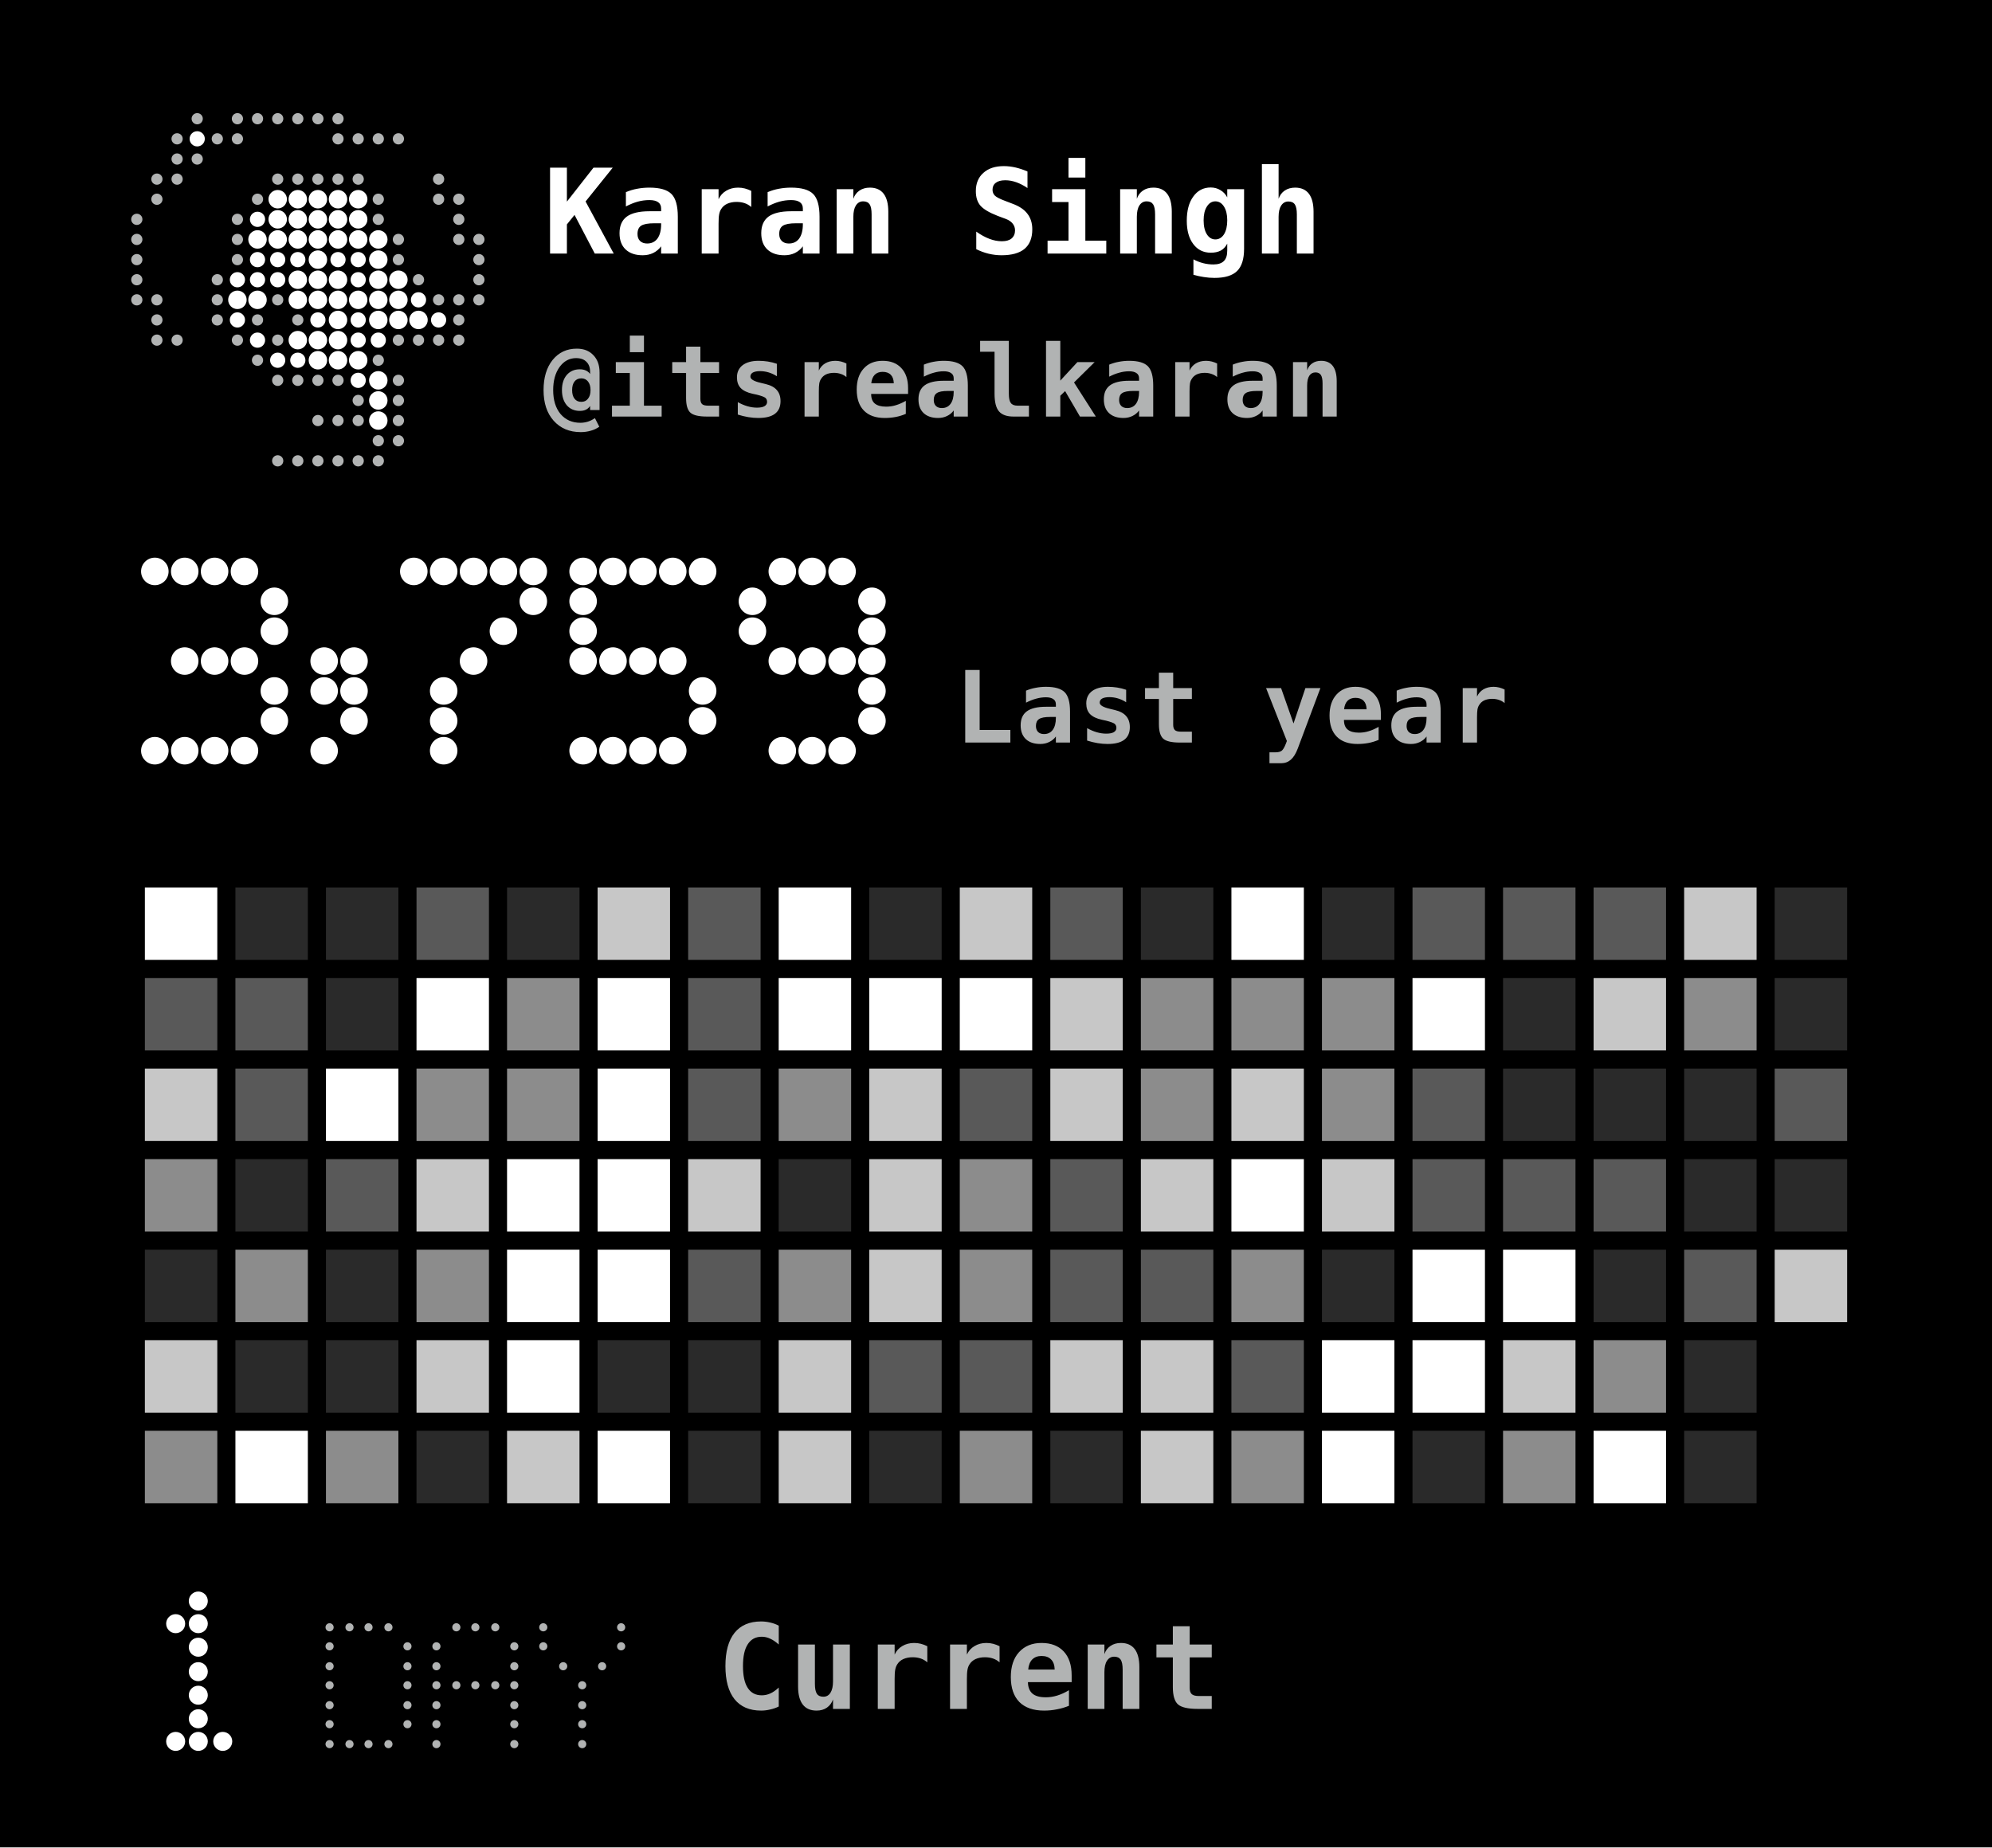
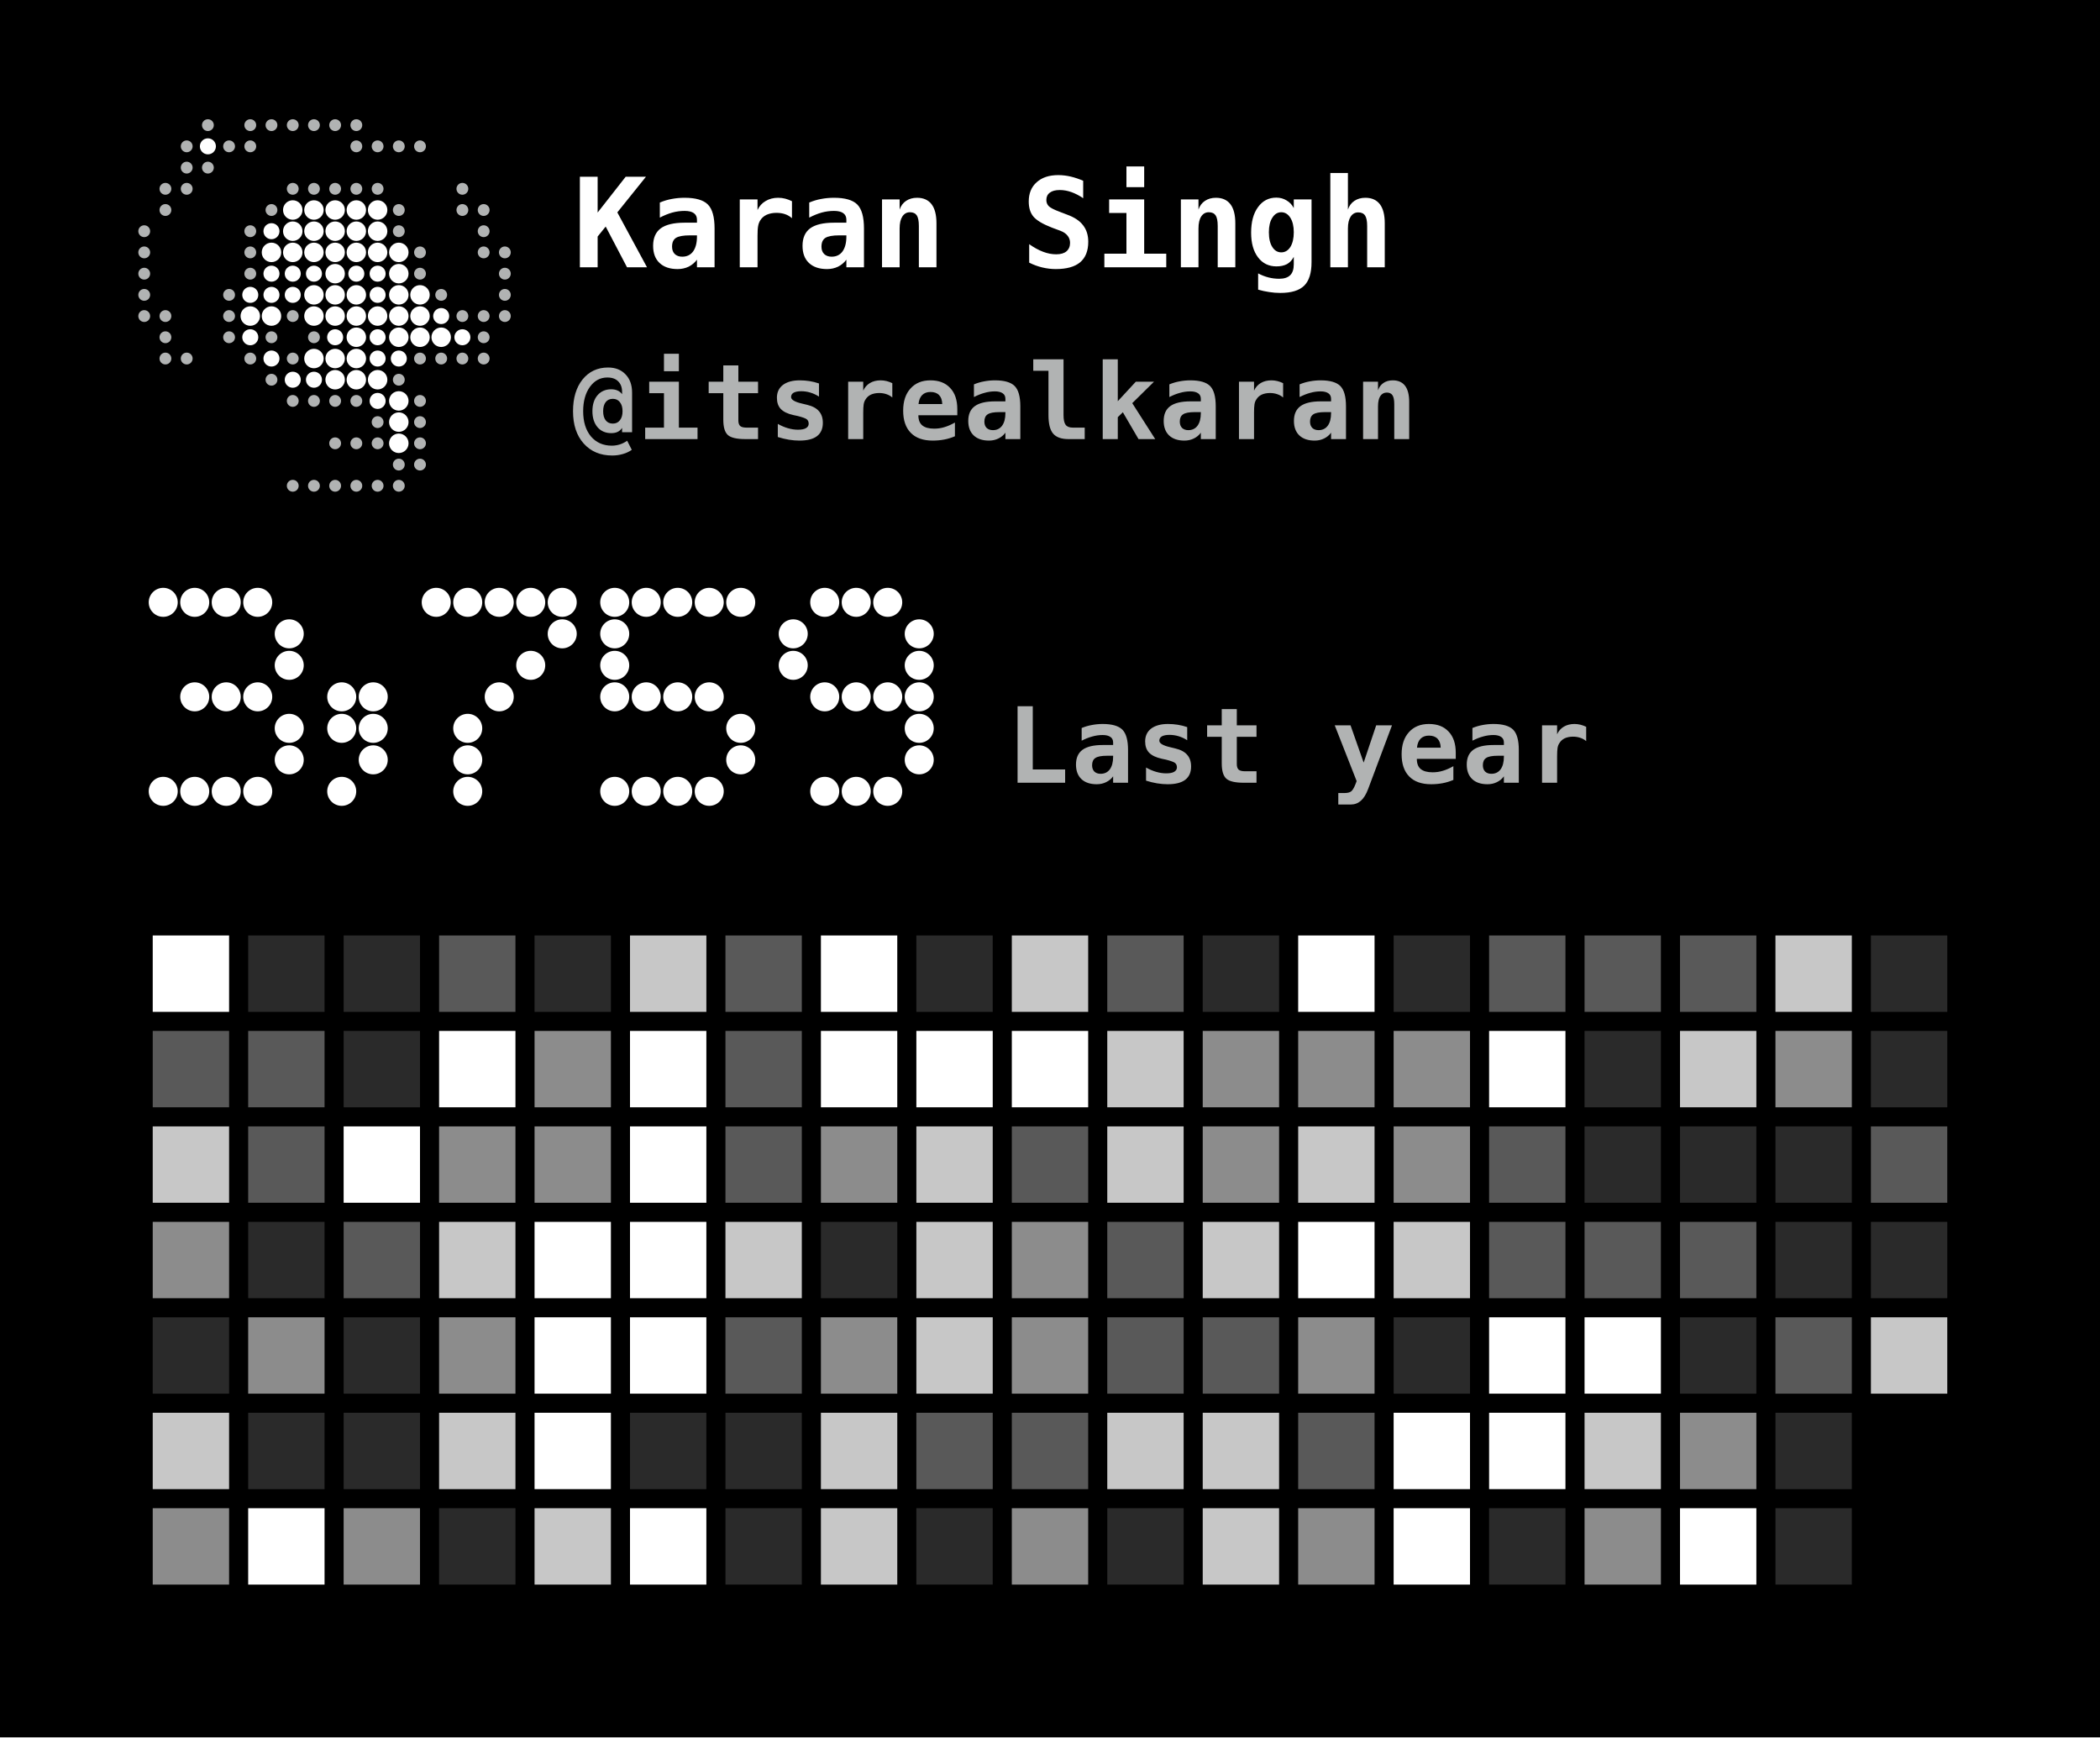
- <svg xmlns="http://www.w3.org/2000/svg" width="220" height="204" viewBox="0 0 220 204" role="img">
-   <rect width="220" height="204" fill="#000000" />
+ <svg xmlns="http://www.w3.org/2000/svg" width="220" height="182" viewBox="0 0 220 182" role="img">
+   <rect width="220" height="182" fill="#000000" />
  <rect x="14" y="14" width="0" height="0" fill="#FFFFFF" />
  <circle cx="21.78" cy="13.11" r="0.62" fill="#B1B3B3" />
  <circle cx="26.22" cy="13.11" r="0.62" fill="#B1B3B3" />
  <circle cx="28.44" cy="13.11" r="0.62" fill="#B1B3B3" />
  <circle cx="30.67" cy="13.11" r="0.62" fill="#B1B3B3" />
  <circle cx="32.89" cy="13.11" r="0.62" fill="#B1B3B3" />
  <circle cx="35.11" cy="13.11" r="0.62" fill="#B1B3B3" />
  <circle cx="37.33" cy="13.11" r="0.62" fill="#B1B3B3" />
  <circle cx="19.56" cy="15.33" r="0.62" fill="#B1B3B3" />
  <circle cx="21.78" cy="15.33" r="0.84" fill="#FFFFFF" />
  <circle cx="24.00" cy="15.33" r="0.62" fill="#B1B3B3" />
  <circle cx="26.22" cy="15.33" r="0.62" fill="#B1B3B3" />
  <circle cx="37.33" cy="15.33" r="0.62" fill="#B1B3B3" />
  <circle cx="39.56" cy="15.33" r="0.62" fill="#B1B3B3" />
  <circle cx="41.78" cy="15.33" r="0.62" fill="#B1B3B3" />
  <circle cx="44.00" cy="15.33" r="0.62" fill="#B1B3B3" />
  <circle cx="19.56" cy="17.56" r="0.62" fill="#B1B3B3" />
  <circle cx="21.78" cy="17.56" r="0.62" fill="#B1B3B3" />
  <circle cx="17.33" cy="19.78" r="0.62" fill="#B1B3B3" />
  <circle cx="19.56" cy="19.78" r="0.62" fill="#B1B3B3" />
  <circle cx="30.67" cy="19.78" r="0.62" fill="#B1B3B3" />
  <circle cx="32.89" cy="19.78" r="0.62" fill="#B1B3B3" />
  <circle cx="35.11" cy="19.78" r="0.62" fill="#B1B3B3" />
  <circle cx="37.33" cy="19.78" r="0.62" fill="#B1B3B3" />
  <circle cx="39.56" cy="19.78" r="0.62" fill="#B1B3B3" />
  <circle cx="48.44" cy="19.78" r="0.62" fill="#B1B3B3" />
  <circle cx="17.33" cy="22.00" r="0.62" fill="#B1B3B3" />
  <circle cx="28.44" cy="22.00" r="0.62" fill="#B1B3B3" />
  <circle cx="30.67" cy="22.00" r="1.02" fill="#FFFFFF" />
  <circle cx="32.89" cy="22.00" r="1.02" fill="#FFFFFF" />
  <circle cx="35.11" cy="22.00" r="1.02" fill="#FFFFFF" />
  <circle cx="37.33" cy="22.00" r="1.02" fill="#FFFFFF" />
  <circle cx="39.56" cy="22.00" r="1.02" fill="#FFFFFF" />
  <circle cx="41.78" cy="22.00" r="0.62" fill="#B1B3B3" />
  <circle cx="48.44" cy="22.00" r="0.62" fill="#B1B3B3" />
  <circle cx="50.67" cy="22.00" r="0.62" fill="#B1B3B3" />
  <circle cx="15.11" cy="24.22" r="0.62" fill="#B1B3B3" />
  <circle cx="26.22" cy="24.22" r="0.62" fill="#B1B3B3" />
  <circle cx="28.44" cy="24.22" r="0.84" fill="#FFFFFF" />
  <circle cx="30.67" cy="24.22" r="1.02" fill="#FFFFFF" />
  <circle cx="32.89" cy="24.22" r="1.02" fill="#FFFFFF" />
  <circle cx="35.11" cy="24.22" r="1.02" fill="#FFFFFF" />
  <circle cx="37.33" cy="24.22" r="1.02" fill="#FFFFFF" />
  <circle cx="39.56" cy="24.22" r="1.02" fill="#FFFFFF" />
  <circle cx="41.78" cy="24.22" r="0.62" fill="#B1B3B3" />
  <circle cx="50.67" cy="24.22" r="0.62" fill="#B1B3B3" />
  <circle cx="15.11" cy="26.44" r="0.62" fill="#B1B3B3" />
  <circle cx="26.22" cy="26.44" r="0.62" fill="#B1B3B3" />
  <circle cx="28.44" cy="26.44" r="1.02" fill="#FFFFFF" />
  <circle cx="30.67" cy="26.44" r="1.02" fill="#FFFFFF" />
  <circle cx="32.89" cy="26.44" r="1.02" fill="#FFFFFF" />
  <circle cx="35.11" cy="26.44" r="1.02" fill="#FFFFFF" />
  <circle cx="37.33" cy="26.44" r="1.02" fill="#FFFFFF" />
  <circle cx="39.56" cy="26.44" r="1.02" fill="#FFFFFF" />
  <circle cx="41.78" cy="26.44" r="1.02" fill="#FFFFFF" />
  <circle cx="44.00" cy="26.44" r="0.62" fill="#B1B3B3" />
  <circle cx="50.67" cy="26.44" r="0.62" fill="#B1B3B3" />
  <circle cx="52.89" cy="26.44" r="0.62" fill="#B1B3B3" />
  <circle cx="15.11" cy="28.67" r="0.62" fill="#B1B3B3" />
  <circle cx="26.22" cy="28.67" r="0.62" fill="#B1B3B3" />
  <circle cx="28.44" cy="28.67" r="0.84" fill="#FFFFFF" />
  <circle cx="30.67" cy="28.67" r="0.84" fill="#FFFFFF" />
  <circle cx="32.89" cy="28.67" r="0.84" fill="#FFFFFF" />
  <circle cx="35.11" cy="28.67" r="1.02" fill="#FFFFFF" />
  <circle cx="37.33" cy="28.67" r="0.84" fill="#FFFFFF" />
  <circle cx="39.56" cy="28.67" r="0.84" fill="#FFFFFF" />
  <circle cx="41.78" cy="28.67" r="1.02" fill="#FFFFFF" />
  <circle cx="44.00" cy="28.67" r="0.62" fill="#B1B3B3" />
  <circle cx="52.89" cy="28.67" r="0.62" fill="#B1B3B3" />
  <circle cx="15.11" cy="30.89" r="0.62" fill="#B1B3B3" />
  <circle cx="24.00" cy="30.89" r="0.62" fill="#B1B3B3" />
  <circle cx="26.22" cy="30.89" r="0.84" fill="#FFFFFF" />
  <circle cx="28.44" cy="30.89" r="0.84" fill="#FFFFFF" />
  <circle cx="30.67" cy="30.89" r="0.84" fill="#FFFFFF" />
  <circle cx="32.89" cy="30.89" r="1.02" fill="#FFFFFF" />
  <circle cx="35.11" cy="30.89" r="1.02" fill="#FFFFFF" />
  <circle cx="37.33" cy="30.89" r="1.02" fill="#FFFFFF" />
  <circle cx="39.56" cy="30.89" r="0.84" fill="#FFFFFF" />
  <circle cx="41.78" cy="30.89" r="1.02" fill="#FFFFFF" />
  <circle cx="44.00" cy="30.89" r="1.02" fill="#FFFFFF" />
  <circle cx="46.22" cy="30.89" r="0.62" fill="#B1B3B3" />
  <circle cx="52.89" cy="30.89" r="0.62" fill="#B1B3B3" />
  <circle cx="15.11" cy="33.11" r="0.62" fill="#B1B3B3" />
  <circle cx="17.33" cy="33.11" r="0.62" fill="#B1B3B3" />
  <circle cx="24.00" cy="33.11" r="0.62" fill="#B1B3B3" />
  <circle cx="26.22" cy="33.11" r="1.02" fill="#FFFFFF" />
  <circle cx="28.44" cy="33.11" r="1.02" fill="#FFFFFF" />
  <circle cx="30.67" cy="33.11" r="0.62" fill="#B1B3B3" />
  <circle cx="32.89" cy="33.11" r="1.02" fill="#FFFFFF" />
  <circle cx="35.11" cy="33.11" r="1.02" fill="#FFFFFF" />
  <circle cx="37.33" cy="33.11" r="1.02" fill="#FFFFFF" />
  <circle cx="39.56" cy="33.11" r="1.02" fill="#FFFFFF" />
  <circle cx="41.78" cy="33.11" r="1.02" fill="#FFFFFF" />
  <circle cx="44.00" cy="33.11" r="1.02" fill="#FFFFFF" />
  <circle cx="46.22" cy="33.11" r="0.84" fill="#FFFFFF" />
  <circle cx="48.44" cy="33.11" r="0.62" fill="#B1B3B3" />
  <circle cx="50.67" cy="33.11" r="0.62" fill="#B1B3B3" />
  <circle cx="52.89" cy="33.11" r="0.62" fill="#B1B3B3" />
  <circle cx="17.33" cy="35.33" r="0.62" fill="#B1B3B3" />
  <circle cx="24.00" cy="35.33" r="0.62" fill="#B1B3B3" />
  <circle cx="26.22" cy="35.33" r="0.84" fill="#FFFFFF" />
  <circle cx="28.44" cy="35.33" r="0.62" fill="#B1B3B3" />
  <circle cx="32.89" cy="35.33" r="0.62" fill="#B1B3B3" />
  <circle cx="35.11" cy="35.33" r="0.84" fill="#FFFFFF" />
  <circle cx="37.33" cy="35.33" r="1.02" fill="#FFFFFF" />
  <circle cx="39.56" cy="35.33" r="0.84" fill="#FFFFFF" />
  <circle cx="41.78" cy="35.33" r="1.02" fill="#FFFFFF" />
  <circle cx="44.00" cy="35.33" r="1.02" fill="#FFFFFF" />
  <circle cx="46.22" cy="35.33" r="1.02" fill="#FFFFFF" />
  <circle cx="48.44" cy="35.33" r="0.84" fill="#FFFFFF" />
  <circle cx="50.67" cy="35.33" r="0.62" fill="#B1B3B3" />
  <circle cx="17.33" cy="37.56" r="0.62" fill="#B1B3B3" />
  <circle cx="19.56" cy="37.56" r="0.62" fill="#B1B3B3" />
  <circle cx="26.22" cy="37.56" r="0.62" fill="#B1B3B3" />
  <circle cx="28.44" cy="37.56" r="0.84" fill="#FFFFFF" />
  <circle cx="30.67" cy="37.56" r="0.62" fill="#B1B3B3" />
  <circle cx="32.89" cy="37.56" r="1.02" fill="#FFFFFF" />
  <circle cx="35.11" cy="37.56" r="1.02" fill="#FFFFFF" />
  <circle cx="37.33" cy="37.56" r="1.02" fill="#FFFFFF" />
  <circle cx="39.56" cy="37.56" r="0.84" fill="#FFFFFF" />
  <circle cx="41.78" cy="37.56" r="0.84" fill="#FFFFFF" />
  <circle cx="44.00" cy="37.56" r="0.62" fill="#B1B3B3" />
  <circle cx="46.22" cy="37.56" r="0.62" fill="#B1B3B3" />
  <circle cx="48.44" cy="37.56" r="0.62" fill="#B1B3B3" />
  <circle cx="50.67" cy="37.56" r="0.62" fill="#B1B3B3" />
  <circle cx="28.44" cy="39.78" r="0.62" fill="#B1B3B3" />
  <circle cx="30.67" cy="39.78" r="0.84" fill="#FFFFFF" />
  <circle cx="32.89" cy="39.78" r="0.84" fill="#FFFFFF" />
  <circle cx="35.11" cy="39.78" r="1.02" fill="#FFFFFF" />
  <circle cx="37.33" cy="39.78" r="1.02" fill="#FFFFFF" />
  <circle cx="39.56" cy="39.78" r="1.02" fill="#FFFFFF" />
  <circle cx="41.78" cy="39.78" r="0.62" fill="#B1B3B3" />
  <circle cx="30.67" cy="42.00" r="0.62" fill="#B1B3B3" />
  <circle cx="32.89" cy="42.00" r="0.62" fill="#B1B3B3" />
  <circle cx="35.11" cy="42.00" r="0.62" fill="#B1B3B3" />
  <circle cx="37.33" cy="42.00" r="0.62" fill="#B1B3B3" />
  <circle cx="39.56" cy="42.00" r="0.84" fill="#FFFFFF" />
  <circle cx="41.78" cy="42.00" r="1.02" fill="#FFFFFF" />
  <circle cx="44.00" cy="42.00" r="0.62" fill="#B1B3B3" />
  <circle cx="39.56" cy="44.22" r="0.62" fill="#B1B3B3" />
  <circle cx="41.78" cy="44.22" r="1.02" fill="#FFFFFF" />
  <circle cx="44.00" cy="44.22" r="0.62" fill="#B1B3B3" />
  <circle cx="35.11" cy="46.44" r="0.62" fill="#B1B3B3" />
  <circle cx="37.33" cy="46.44" r="0.62" fill="#B1B3B3" />
  <circle cx="39.56" cy="46.44" r="0.62" fill="#B1B3B3" />
  <circle cx="41.78" cy="46.44" r="1.02" fill="#FFFFFF" />
  <circle cx="44.00" cy="46.44" r="0.62" fill="#B1B3B3" />
  <circle cx="41.78" cy="48.67" r="0.62" fill="#B1B3B3" />
  <circle cx="44.00" cy="48.67" r="0.62" fill="#B1B3B3" />
  <circle cx="30.67" cy="50.89" r="0.62" fill="#B1B3B3" />
  <circle cx="32.89" cy="50.89" r="0.62" fill="#B1B3B3" />
  <circle cx="35.11" cy="50.89" r="0.62" fill="#B1B3B3" />
  <circle cx="37.33" cy="50.89" r="0.62" fill="#B1B3B3" />
  <circle cx="39.56" cy="50.89" r="0.62" fill="#B1B3B3" />
  <circle cx="41.78" cy="50.89" r="0.62" fill="#B1B3B3" />
  <text x="60" y="28" fill="#FFFFFF" text-anchor="start" font-family="ui-monospace, Geist Mono, monospace" font-weight="700" font-size="13" letter-spacing="0" dominant-baseline="auto">Karan Singh</text>
  <text x="60" y="46" fill="#B1B3B3" text-anchor="start" font-family="ui-monospace, Geist Mono, monospace" font-weight="700" font-size="11" letter-spacing="0.2" dominant-baseline="auto">@itsrealkaran</text>
  <circle cx="17.1" cy="63.1" r="1.52" fill="#FFFFFF" />
  <circle cx="20.4" cy="63.1" r="1.52" fill="#FFFFFF" />
  <circle cx="23.7" cy="63.1" r="1.52" fill="#FFFFFF" />
  <circle cx="27.0" cy="63.1" r="1.52" fill="#FFFFFF" />
  <circle cx="30.3" cy="66.4" r="1.52" fill="#FFFFFF" />
  <circle cx="30.3" cy="69.7" r="1.52" fill="#FFFFFF" />
  <circle cx="20.4" cy="73.0" r="1.52" fill="#FFFFFF" />
  <circle cx="23.7" cy="73.0" r="1.52" fill="#FFFFFF" />
  <circle cx="27.0" cy="73.0" r="1.52" fill="#FFFFFF" />
  <circle cx="30.3" cy="76.3" r="1.52" fill="#FFFFFF" />
  <circle cx="30.3" cy="79.6" r="1.52" fill="#FFFFFF" />
  <circle cx="17.1" cy="82.9" r="1.52" fill="#FFFFFF" />
  <circle cx="20.4" cy="82.9" r="1.52" fill="#FFFFFF" />
  <circle cx="23.7" cy="82.9" r="1.52" fill="#FFFFFF" />
  <circle cx="27.0" cy="82.9" r="1.52" fill="#FFFFFF" />
  <circle cx="35.8" cy="73.0" r="1.52" fill="#FFFFFF" />
  <circle cx="39.1" cy="73.0" r="1.52" fill="#FFFFFF" />
  <circle cx="35.8" cy="76.3" r="1.52" fill="#FFFFFF" />
  <circle cx="39.1" cy="76.3" r="1.52" fill="#FFFFFF" />
  <circle cx="39.1" cy="79.6" r="1.52" fill="#FFFFFF" />
  <circle cx="35.8" cy="82.9" r="1.52" fill="#FFFFFF" />
  <circle cx="45.7" cy="63.1" r="1.52" fill="#FFFFFF" />
  <circle cx="49.0" cy="63.1" r="1.52" fill="#FFFFFF" />
  <circle cx="52.3" cy="63.1" r="1.52" fill="#FFFFFF" />
  <circle cx="55.6" cy="63.1" r="1.52" fill="#FFFFFF" />
  <circle cx="58.9" cy="63.1" r="1.52" fill="#FFFFFF" />
  <circle cx="58.9" cy="66.4" r="1.52" fill="#FFFFFF" />
  <circle cx="55.6" cy="69.7" r="1.52" fill="#FFFFFF" />
  <circle cx="52.3" cy="73.0" r="1.52" fill="#FFFFFF" />
  <circle cx="49.0" cy="76.3" r="1.52" fill="#FFFFFF" />
  <circle cx="49.0" cy="79.6" r="1.52" fill="#FFFFFF" />
  <circle cx="49.0" cy="82.9" r="1.52" fill="#FFFFFF" />
  <circle cx="64.4" cy="63.1" r="1.52" fill="#FFFFFF" />
  <circle cx="67.7" cy="63.1" r="1.52" fill="#FFFFFF" />
  <circle cx="71.0" cy="63.1" r="1.52" fill="#FFFFFF" />
  <circle cx="74.3" cy="63.1" r="1.52" fill="#FFFFFF" />
  <circle cx="77.6" cy="63.1" r="1.52" fill="#FFFFFF" />
  <circle cx="64.4" cy="66.4" r="1.52" fill="#FFFFFF" />
  <circle cx="64.4" cy="69.7" r="1.52" fill="#FFFFFF" />
  <circle cx="64.4" cy="73.0" r="1.52" fill="#FFFFFF" />
  <circle cx="67.7" cy="73.0" r="1.52" fill="#FFFFFF" />
  <circle cx="71.0" cy="73.0" r="1.52" fill="#FFFFFF" />
  <circle cx="74.3" cy="73.0" r="1.52" fill="#FFFFFF" />
  <circle cx="77.6" cy="76.3" r="1.52" fill="#FFFFFF" />
  <circle cx="77.6" cy="79.6" r="1.52" fill="#FFFFFF" />
  <circle cx="64.4" cy="82.9" r="1.52" fill="#FFFFFF" />
  <circle cx="67.7" cy="82.9" r="1.52" fill="#FFFFFF" />
  <circle cx="71.0" cy="82.9" r="1.52" fill="#FFFFFF" />
  <circle cx="74.3" cy="82.9" r="1.52" fill="#FFFFFF" />
  <circle cx="86.4" cy="63.1" r="1.52" fill="#FFFFFF" />
  <circle cx="89.7" cy="63.1" r="1.52" fill="#FFFFFF" />
  <circle cx="93.0" cy="63.1" r="1.52" fill="#FFFFFF" />
  <circle cx="83.1" cy="66.4" r="1.52" fill="#FFFFFF" />
  <circle cx="96.3" cy="66.4" r="1.52" fill="#FFFFFF" />
  <circle cx="83.1" cy="69.7" r="1.52" fill="#FFFFFF" />
  <circle cx="96.3" cy="69.7" r="1.52" fill="#FFFFFF" />
  <circle cx="86.4" cy="73.0" r="1.52" fill="#FFFFFF" />
  <circle cx="89.7" cy="73.0" r="1.52" fill="#FFFFFF" />
  <circle cx="93.0" cy="73.0" r="1.52" fill="#FFFFFF" />
  <circle cx="96.3" cy="73.0" r="1.52" fill="#FFFFFF" />
  <circle cx="96.3" cy="76.3" r="1.52" fill="#FFFFFF" />
  <circle cx="96.3" cy="79.6" r="1.52" fill="#FFFFFF" />
  <circle cx="86.4" cy="82.9" r="1.52" fill="#FFFFFF" />
  <circle cx="89.7" cy="82.9" r="1.52" fill="#FFFFFF" />
  <circle cx="93.0" cy="82.9" r="1.52" fill="#FFFFFF" />
  <text x="105.4" y="82.0" fill="#B1B3B3" text-anchor="start" font-family="ui-monospace, Geist Mono, monospace" font-weight="700" font-size="11" letter-spacing="0.2" dominant-baseline="auto">Last year</text>
  <rect x="16" y="98" width="8" height="8" fill="#FFFFFF" />
  <rect x="16" y="108" width="8" height="8" fill="#FFFFFF" opacity="0.35" />
  <rect x="16" y="118" width="8" height="8" fill="#FFFFFF" opacity="0.78" />
  <rect x="16" y="128" width="8" height="8" fill="#FFFFFF" opacity="0.55" />
  <rect x="16" y="138" width="8" height="8" fill="#2A2A2A" />
  <rect x="16" y="148" width="8" height="8" fill="#FFFFFF" opacity="0.78" />
  <rect x="16" y="158" width="8" height="8" fill="#FFFFFF" opacity="0.55" />
  <rect x="26" y="98" width="8" height="8" fill="#2A2A2A" />
  <rect x="26" y="108" width="8" height="8" fill="#FFFFFF" opacity="0.35" />
  <rect x="26" y="118" width="8" height="8" fill="#FFFFFF" opacity="0.35" />
  <rect x="26" y="128" width="8" height="8" fill="#2A2A2A" />
  <rect x="26" y="138" width="8" height="8" fill="#FFFFFF" opacity="0.55" />
  <rect x="26" y="148" width="8" height="8" fill="#2A2A2A" />
  <rect x="26" y="158" width="8" height="8" fill="#FFFFFF" />
  <rect x="36" y="98" width="8" height="8" fill="#2A2A2A" />
  <rect x="36" y="108" width="8" height="8" fill="#2A2A2A" />
  <rect x="36" y="118" width="8" height="8" fill="#FFFFFF" />
  <rect x="36" y="128" width="8" height="8" fill="#FFFFFF" opacity="0.35" />
  <rect x="36" y="138" width="8" height="8" fill="#2A2A2A" />
  <rect x="36" y="148" width="8" height="8" fill="#2A2A2A" />
  <rect x="36" y="158" width="8" height="8" fill="#FFFFFF" opacity="0.55" />
  <rect x="46" y="98" width="8" height="8" fill="#FFFFFF" opacity="0.35" />
  <rect x="46" y="108" width="8" height="8" fill="#FFFFFF" />
  <rect x="46" y="118" width="8" height="8" fill="#FFFFFF" opacity="0.55" />
  <rect x="46" y="128" width="8" height="8" fill="#FFFFFF" opacity="0.78" />
  <rect x="46" y="138" width="8" height="8" fill="#FFFFFF" opacity="0.55" />
  <rect x="46" y="148" width="8" height="8" fill="#FFFFFF" opacity="0.78" />
  <rect x="46" y="158" width="8" height="8" fill="#2A2A2A" />
  <rect x="56" y="98" width="8" height="8" fill="#2A2A2A" />
  <rect x="56" y="108" width="8" height="8" fill="#FFFFFF" opacity="0.55" />
  <rect x="56" y="118" width="8" height="8" fill="#FFFFFF" opacity="0.55" />
  <rect x="56" y="128" width="8" height="8" fill="#FFFFFF" />
  <rect x="56" y="138" width="8" height="8" fill="#FFFFFF" />
  <rect x="56" y="148" width="8" height="8" fill="#FFFFFF" />
  <rect x="56" y="158" width="8" height="8" fill="#FFFFFF" opacity="0.78" />
  <rect x="66" y="98" width="8" height="8" fill="#FFFFFF" opacity="0.78" />
  <rect x="66" y="108" width="8" height="8" fill="#FFFFFF" />
  <rect x="66" y="118" width="8" height="8" fill="#FFFFFF" />
  <rect x="66" y="128" width="8" height="8" fill="#FFFFFF" />
  <rect x="66" y="138" width="8" height="8" fill="#FFFFFF" />
  <rect x="66" y="148" width="8" height="8" fill="#2A2A2A" />
  <rect x="66" y="158" width="8" height="8" fill="#FFFFFF" />
  <rect x="76" y="98" width="8" height="8" fill="#FFFFFF" opacity="0.35" />
  <rect x="76" y="108" width="8" height="8" fill="#FFFFFF" opacity="0.35" />
  <rect x="76" y="118" width="8" height="8" fill="#FFFFFF" opacity="0.35" />
  <rect x="76" y="128" width="8" height="8" fill="#FFFFFF" opacity="0.78" />
  <rect x="76" y="138" width="8" height="8" fill="#FFFFFF" opacity="0.35" />
  <rect x="76" y="148" width="8" height="8" fill="#2A2A2A" />
  <rect x="76" y="158" width="8" height="8" fill="#2A2A2A" />
  <rect x="86" y="98" width="8" height="8" fill="#FFFFFF" />
  <rect x="86" y="108" width="8" height="8" fill="#FFFFFF" />
  <rect x="86" y="118" width="8" height="8" fill="#FFFFFF" opacity="0.55" />
  <rect x="86" y="128" width="8" height="8" fill="#2A2A2A" />
  <rect x="86" y="138" width="8" height="8" fill="#FFFFFF" opacity="0.55" />
  <rect x="86" y="148" width="8" height="8" fill="#FFFFFF" opacity="0.78" />
  <rect x="86" y="158" width="8" height="8" fill="#FFFFFF" opacity="0.78" />
  <rect x="96" y="98" width="8" height="8" fill="#2A2A2A" />
  <rect x="96" y="108" width="8" height="8" fill="#FFFFFF" />
  <rect x="96" y="118" width="8" height="8" fill="#FFFFFF" opacity="0.78" />
  <rect x="96" y="128" width="8" height="8" fill="#FFFFFF" opacity="0.78" />
  <rect x="96" y="138" width="8" height="8" fill="#FFFFFF" opacity="0.78" />
  <rect x="96" y="148" width="8" height="8" fill="#FFFFFF" opacity="0.35" />
  <rect x="96" y="158" width="8" height="8" fill="#2A2A2A" />
  <rect x="106" y="98" width="8" height="8" fill="#FFFFFF" opacity="0.78" />
  <rect x="106" y="108" width="8" height="8" fill="#FFFFFF" />
  <rect x="106" y="118" width="8" height="8" fill="#FFFFFF" opacity="0.35" />
  <rect x="106" y="128" width="8" height="8" fill="#FFFFFF" opacity="0.55" />
  <rect x="106" y="138" width="8" height="8" fill="#FFFFFF" opacity="0.55" />
  <rect x="106" y="148" width="8" height="8" fill="#FFFFFF" opacity="0.35" />
  <rect x="106" y="158" width="8" height="8" fill="#FFFFFF" opacity="0.55" />
  <rect x="116" y="98" width="8" height="8" fill="#FFFFFF" opacity="0.35" />
  <rect x="116" y="108" width="8" height="8" fill="#FFFFFF" opacity="0.78" />
  <rect x="116" y="118" width="8" height="8" fill="#FFFFFF" opacity="0.78" />
  <rect x="116" y="128" width="8" height="8" fill="#FFFFFF" opacity="0.35" />
  <rect x="116" y="138" width="8" height="8" fill="#FFFFFF" opacity="0.35" />
  <rect x="116" y="148" width="8" height="8" fill="#FFFFFF" opacity="0.78" />
  <rect x="116" y="158" width="8" height="8" fill="#2A2A2A" />
  <rect x="126" y="98" width="8" height="8" fill="#2A2A2A" />
  <rect x="126" y="108" width="8" height="8" fill="#FFFFFF" opacity="0.55" />
  <rect x="126" y="118" width="8" height="8" fill="#FFFFFF" opacity="0.55" />
  <rect x="126" y="128" width="8" height="8" fill="#FFFFFF" opacity="0.78" />
  <rect x="126" y="138" width="8" height="8" fill="#FFFFFF" opacity="0.35" />
  <rect x="126" y="148" width="8" height="8" fill="#FFFFFF" opacity="0.78" />
  <rect x="126" y="158" width="8" height="8" fill="#FFFFFF" opacity="0.78" />
  <rect x="136" y="98" width="8" height="8" fill="#FFFFFF" />
  <rect x="136" y="108" width="8" height="8" fill="#FFFFFF" opacity="0.55" />
  <rect x="136" y="118" width="8" height="8" fill="#FFFFFF" opacity="0.78" />
  <rect x="136" y="128" width="8" height="8" fill="#FFFFFF" />
  <rect x="136" y="138" width="8" height="8" fill="#FFFFFF" opacity="0.55" />
  <rect x="136" y="148" width="8" height="8" fill="#FFFFFF" opacity="0.35" />
  <rect x="136" y="158" width="8" height="8" fill="#FFFFFF" opacity="0.55" />
  <rect x="146" y="98" width="8" height="8" fill="#2A2A2A" />
  <rect x="146" y="108" width="8" height="8" fill="#FFFFFF" opacity="0.55" />
  <rect x="146" y="118" width="8" height="8" fill="#FFFFFF" opacity="0.55" />
  <rect x="146" y="128" width="8" height="8" fill="#FFFFFF" opacity="0.78" />
  <rect x="146" y="138" width="8" height="8" fill="#2A2A2A" />
  <rect x="146" y="148" width="8" height="8" fill="#FFFFFF" />
  <rect x="146" y="158" width="8" height="8" fill="#FFFFFF" />
  <rect x="156" y="98" width="8" height="8" fill="#FFFFFF" opacity="0.35" />
  <rect x="156" y="108" width="8" height="8" fill="#FFFFFF" />
  <rect x="156" y="118" width="8" height="8" fill="#FFFFFF" opacity="0.35" />
  <rect x="156" y="128" width="8" height="8" fill="#FFFFFF" opacity="0.35" />
  <rect x="156" y="138" width="8" height="8" fill="#FFFFFF" />
  <rect x="156" y="148" width="8" height="8" fill="#FFFFFF" />
  <rect x="156" y="158" width="8" height="8" fill="#2A2A2A" />
  <rect x="166" y="98" width="8" height="8" fill="#FFFFFF" opacity="0.35" />
  <rect x="166" y="108" width="8" height="8" fill="#2A2A2A" />
  <rect x="166" y="118" width="8" height="8" fill="#2A2A2A" />
  <rect x="166" y="128" width="8" height="8" fill="#FFFFFF" opacity="0.35" />
  <rect x="166" y="138" width="8" height="8" fill="#FFFFFF" />
  <rect x="166" y="148" width="8" height="8" fill="#FFFFFF" opacity="0.78" />
  <rect x="166" y="158" width="8" height="8" fill="#FFFFFF" opacity="0.55" />
  <rect x="176" y="98" width="8" height="8" fill="#FFFFFF" opacity="0.35" />
  <rect x="176" y="108" width="8" height="8" fill="#FFFFFF" opacity="0.78" />
  <rect x="176" y="118" width="8" height="8" fill="#2A2A2A" />
  <rect x="176" y="128" width="8" height="8" fill="#FFFFFF" opacity="0.35" />
  <rect x="176" y="138" width="8" height="8" fill="#2A2A2A" />
  <rect x="176" y="148" width="8" height="8" fill="#FFFFFF" opacity="0.55" />
  <rect x="176" y="158" width="8" height="8" fill="#FFFFFF" />
  <rect x="186" y="98" width="8" height="8" fill="#FFFFFF" opacity="0.78" />
  <rect x="186" y="108" width="8" height="8" fill="#FFFFFF" opacity="0.55" />
  <rect x="186" y="118" width="8" height="8" fill="#2A2A2A" />
  <rect x="186" y="128" width="8" height="8" fill="#2A2A2A" />
  <rect x="186" y="138" width="8" height="8" fill="#FFFFFF" opacity="0.35" />
  <rect x="186" y="148" width="8" height="8" fill="#2A2A2A" />
  <rect x="186" y="158" width="8" height="8" fill="#2A2A2A" />
  <rect x="196" y="98" width="8" height="8" fill="#2A2A2A" />
  <rect x="196" y="108" width="8" height="8" fill="#2A2A2A" />
  <rect x="196" y="118" width="8" height="8" fill="#FFFFFF" opacity="0.35" />
  <rect x="196" y="128" width="8" height="8" fill="#2A2A2A" />
  <rect x="196" y="138" width="8" height="8" fill="#FFFFFF" opacity="0.78" />
-   <circle cx="21.9" cy="176.8" r="1.05" fill="#FFFFFF" />
-   <circle cx="19.4" cy="179.3" r="1.05" fill="#FFFFFF" />
-   <circle cx="21.9" cy="179.3" r="1.05" fill="#FFFFFF" />
-   <circle cx="21.9" cy="181.9" r="1.05" fill="#FFFFFF" />
-   <circle cx="21.9" cy="184.6" r="1.05" fill="#FFFFFF" />
-   <circle cx="21.9" cy="187.2" r="1.05" fill="#FFFFFF" />
-   <circle cx="21.9" cy="189.8" r="1.05" fill="#FFFFFF" />
-   <circle cx="19.4" cy="192.3" r="1.05" fill="#FFFFFF" />
-   <circle cx="21.9" cy="192.3" r="1.05" fill="#FFFFFF" />
-   <circle cx="24.6" cy="192.3" r="1.05" fill="#FFFFFF" />
-   <circle cx="36.4" cy="179.7" r="0.45" fill="#B1B3B3" />
-   <circle cx="38.6" cy="179.7" r="0.45" fill="#B1B3B3" />
-   <circle cx="40.7" cy="179.7" r="0.45" fill="#B1B3B3" />
-   <circle cx="42.9" cy="179.7" r="0.45" fill="#B1B3B3" />
-   <circle cx="36.4" cy="181.8" r="0.45" fill="#B1B3B3" />
-   <circle cx="45.0" cy="181.8" r="0.45" fill="#B1B3B3" />
-   <circle cx="36.4" cy="184.0" r="0.45" fill="#B1B3B3" />
-   <circle cx="45.0" cy="184.0" r="0.45" fill="#B1B3B3" />
-   <circle cx="36.4" cy="186.1" r="0.45" fill="#B1B3B3" />
-   <circle cx="45.0" cy="186.1" r="0.45" fill="#B1B3B3" />
-   <circle cx="36.4" cy="188.3" r="0.45" fill="#B1B3B3" />
-   <circle cx="45.0" cy="188.3" r="0.45" fill="#B1B3B3" />
-   <circle cx="36.4" cy="190.4" r="0.45" fill="#B1B3B3" />
-   <circle cx="45.0" cy="190.4" r="0.45" fill="#B1B3B3" />
-   <circle cx="36.4" cy="192.6" r="0.45" fill="#B1B3B3" />
-   <circle cx="38.6" cy="192.6" r="0.45" fill="#B1B3B3" />
-   <circle cx="40.7" cy="192.6" r="0.45" fill="#B1B3B3" />
-   <circle cx="42.9" cy="192.6" r="0.45" fill="#B1B3B3" />
-   <circle cx="50.4" cy="179.7" r="0.45" fill="#B1B3B3" />
-   <circle cx="52.5" cy="179.7" r="0.45" fill="#B1B3B3" />
-   <circle cx="54.7" cy="179.7" r="0.45" fill="#B1B3B3" />
-   <circle cx="48.2" cy="181.8" r="0.45" fill="#B1B3B3" />
-   <circle cx="56.8" cy="181.8" r="0.45" fill="#B1B3B3" />
-   <circle cx="48.2" cy="184.0" r="0.45" fill="#B1B3B3" />
-   <circle cx="56.8" cy="184.0" r="0.45" fill="#B1B3B3" />
-   <circle cx="48.2" cy="186.1" r="0.45" fill="#B1B3B3" />
-   <circle cx="50.4" cy="186.1" r="0.45" fill="#B1B3B3" />
-   <circle cx="52.5" cy="186.1" r="0.45" fill="#B1B3B3" />
-   <circle cx="54.7" cy="186.1" r="0.45" fill="#B1B3B3" />
-   <circle cx="56.8" cy="186.1" r="0.45" fill="#B1B3B3" />
-   <circle cx="48.2" cy="188.3" r="0.45" fill="#B1B3B3" />
-   <circle cx="56.8" cy="188.3" r="0.45" fill="#B1B3B3" />
-   <circle cx="48.2" cy="190.4" r="0.45" fill="#B1B3B3" />
-   <circle cx="56.8" cy="190.4" r="0.45" fill="#B1B3B3" />
-   <circle cx="48.2" cy="192.6" r="0.45" fill="#B1B3B3" />
-   <circle cx="56.8" cy="192.6" r="0.45" fill="#B1B3B3" />
-   <circle cx="60.0" cy="179.7" r="0.45" fill="#B1B3B3" />
-   <circle cx="68.6" cy="179.7" r="0.45" fill="#B1B3B3" />
-   <circle cx="60.0" cy="181.8" r="0.45" fill="#B1B3B3" />
-   <circle cx="68.6" cy="181.8" r="0.45" fill="#B1B3B3" />
-   <circle cx="62.2" cy="184.0" r="0.45" fill="#B1B3B3" />
-   <circle cx="66.5" cy="184.0" r="0.45" fill="#B1B3B3" />
-   <circle cx="64.3" cy="186.1" r="0.45" fill="#B1B3B3" />
-   <circle cx="64.3" cy="188.3" r="0.45" fill="#B1B3B3" />
-   <circle cx="64.3" cy="190.4" r="0.45" fill="#B1B3B3" />
-   <circle cx="64.3" cy="192.6" r="0.45" fill="#B1B3B3" />
-   <text x="79.15" y="188.71" fill="#B1B3B3" text-anchor="start" font-family="ui-monospace, Geist Mono, monospace" font-weight="700" font-size="13" letter-spacing="0.15" dominant-baseline="auto">Current</text>
</svg>
